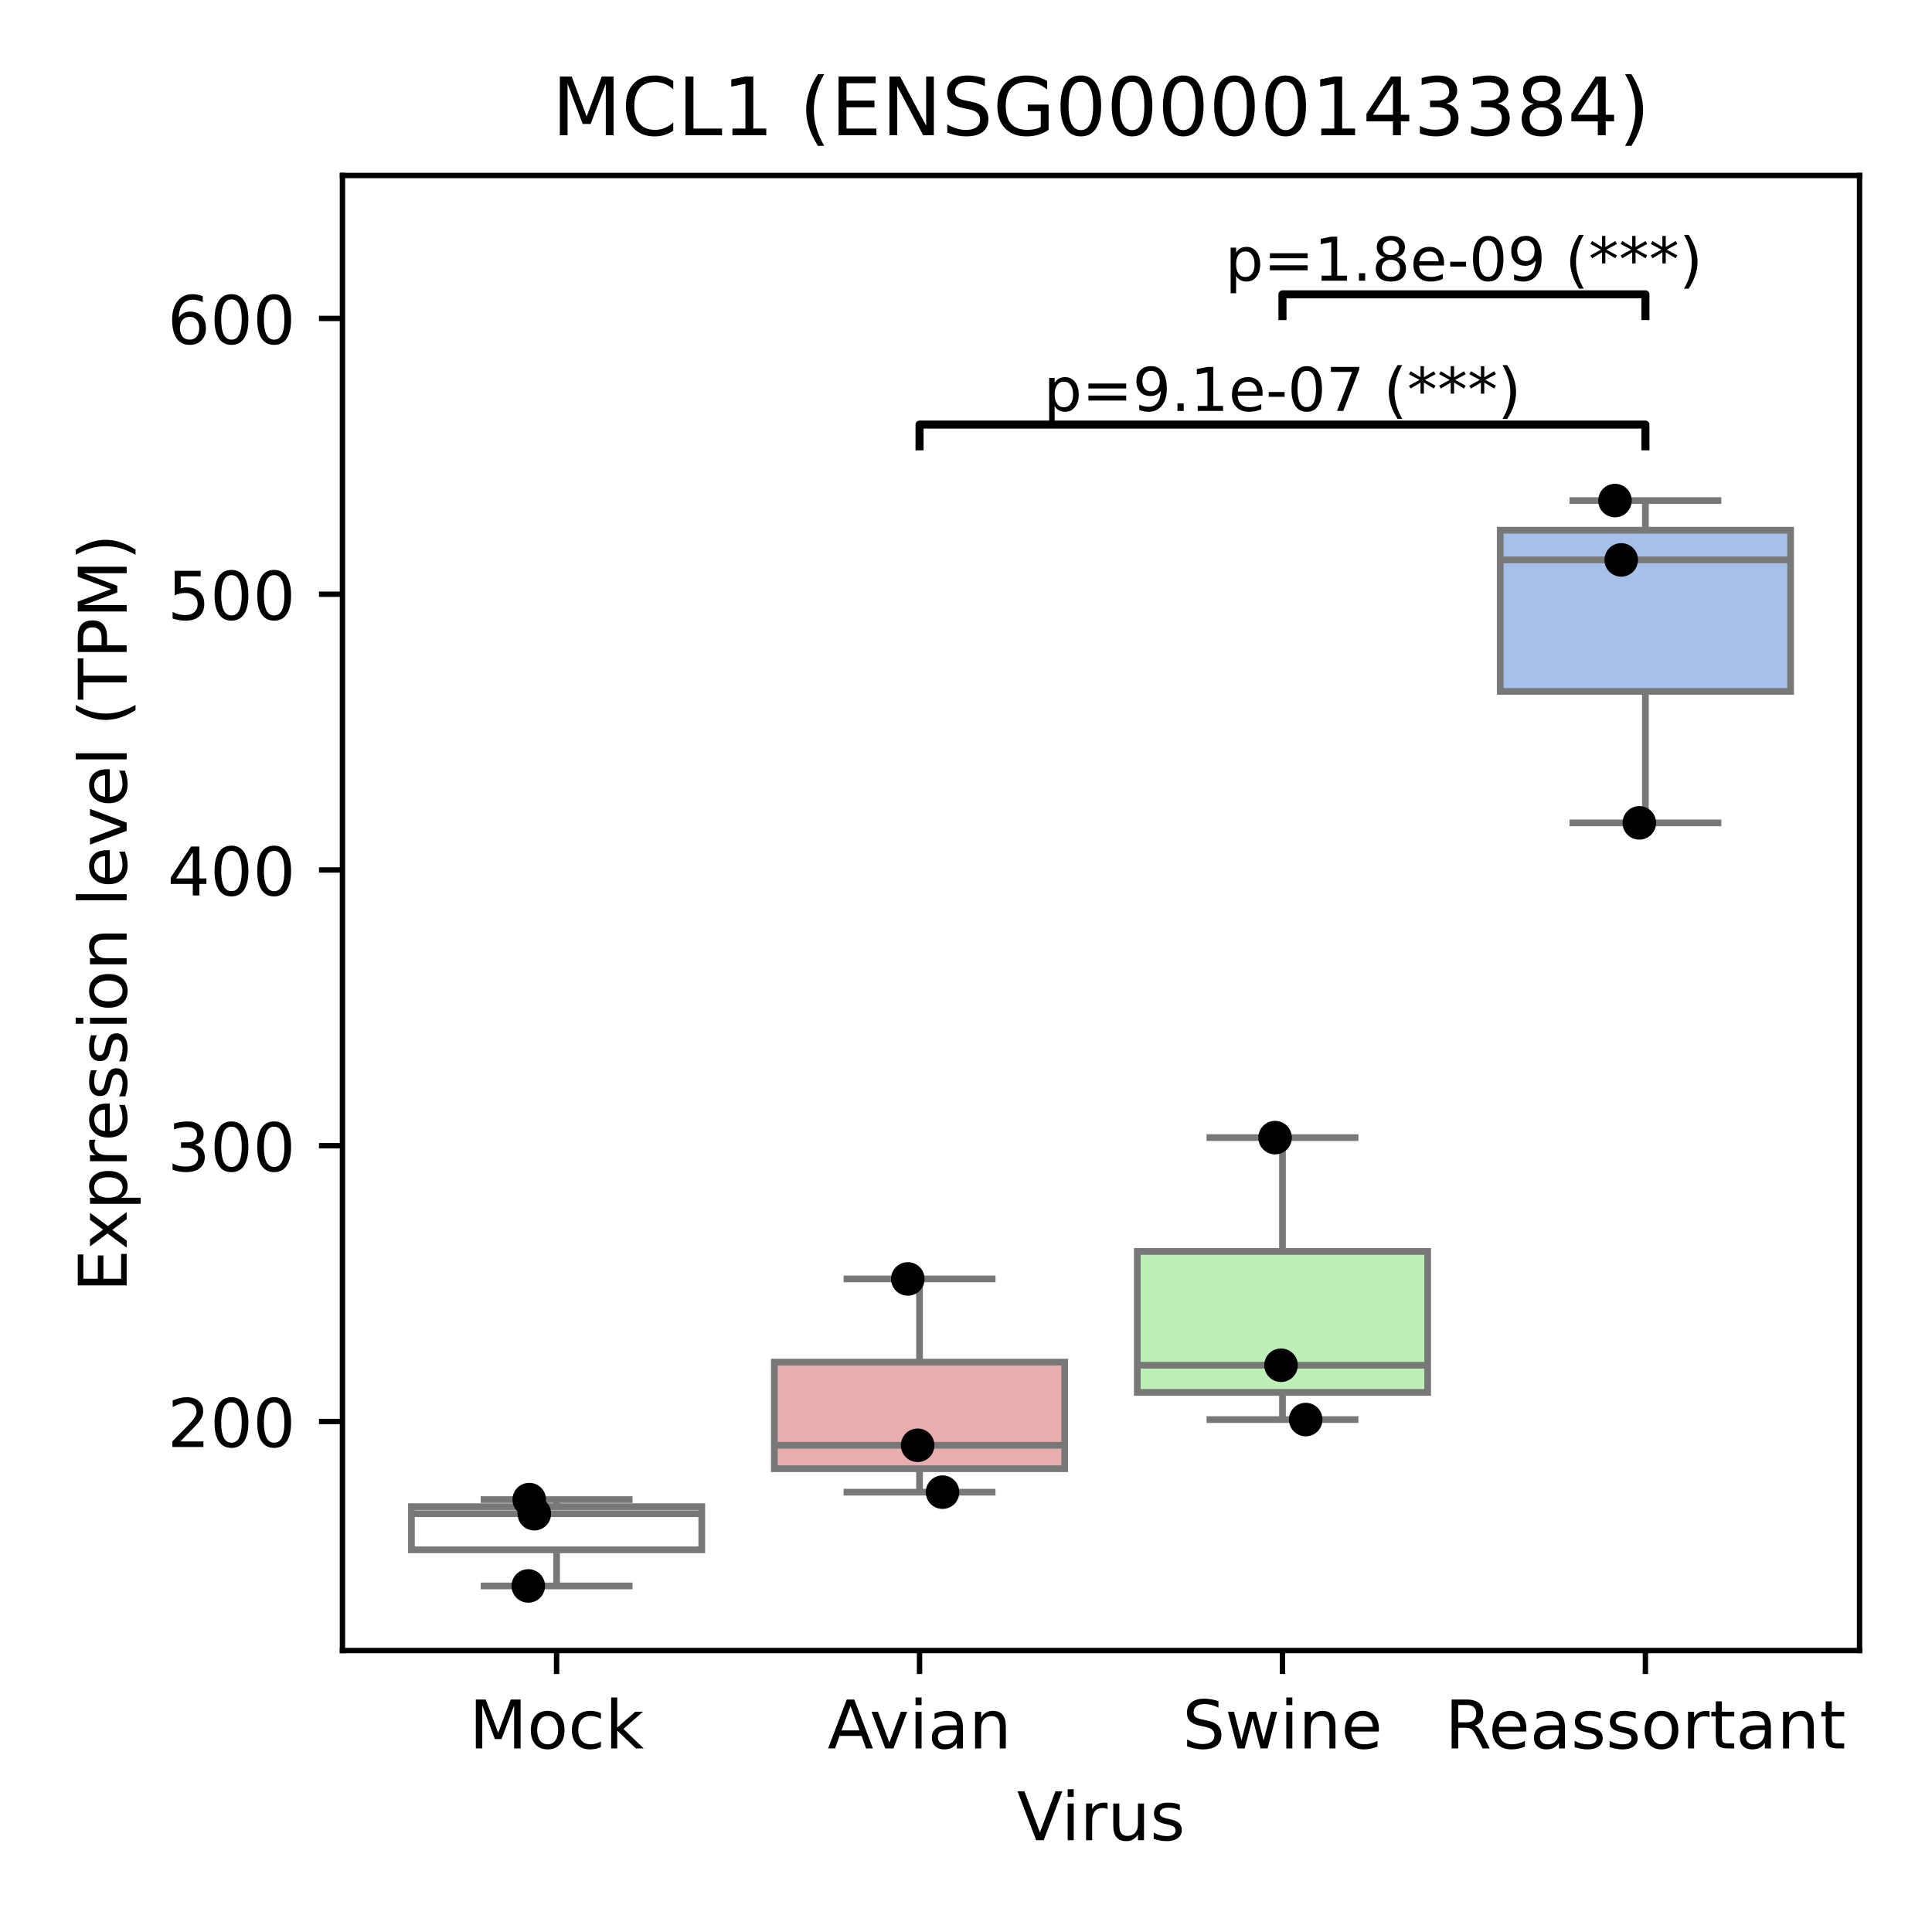
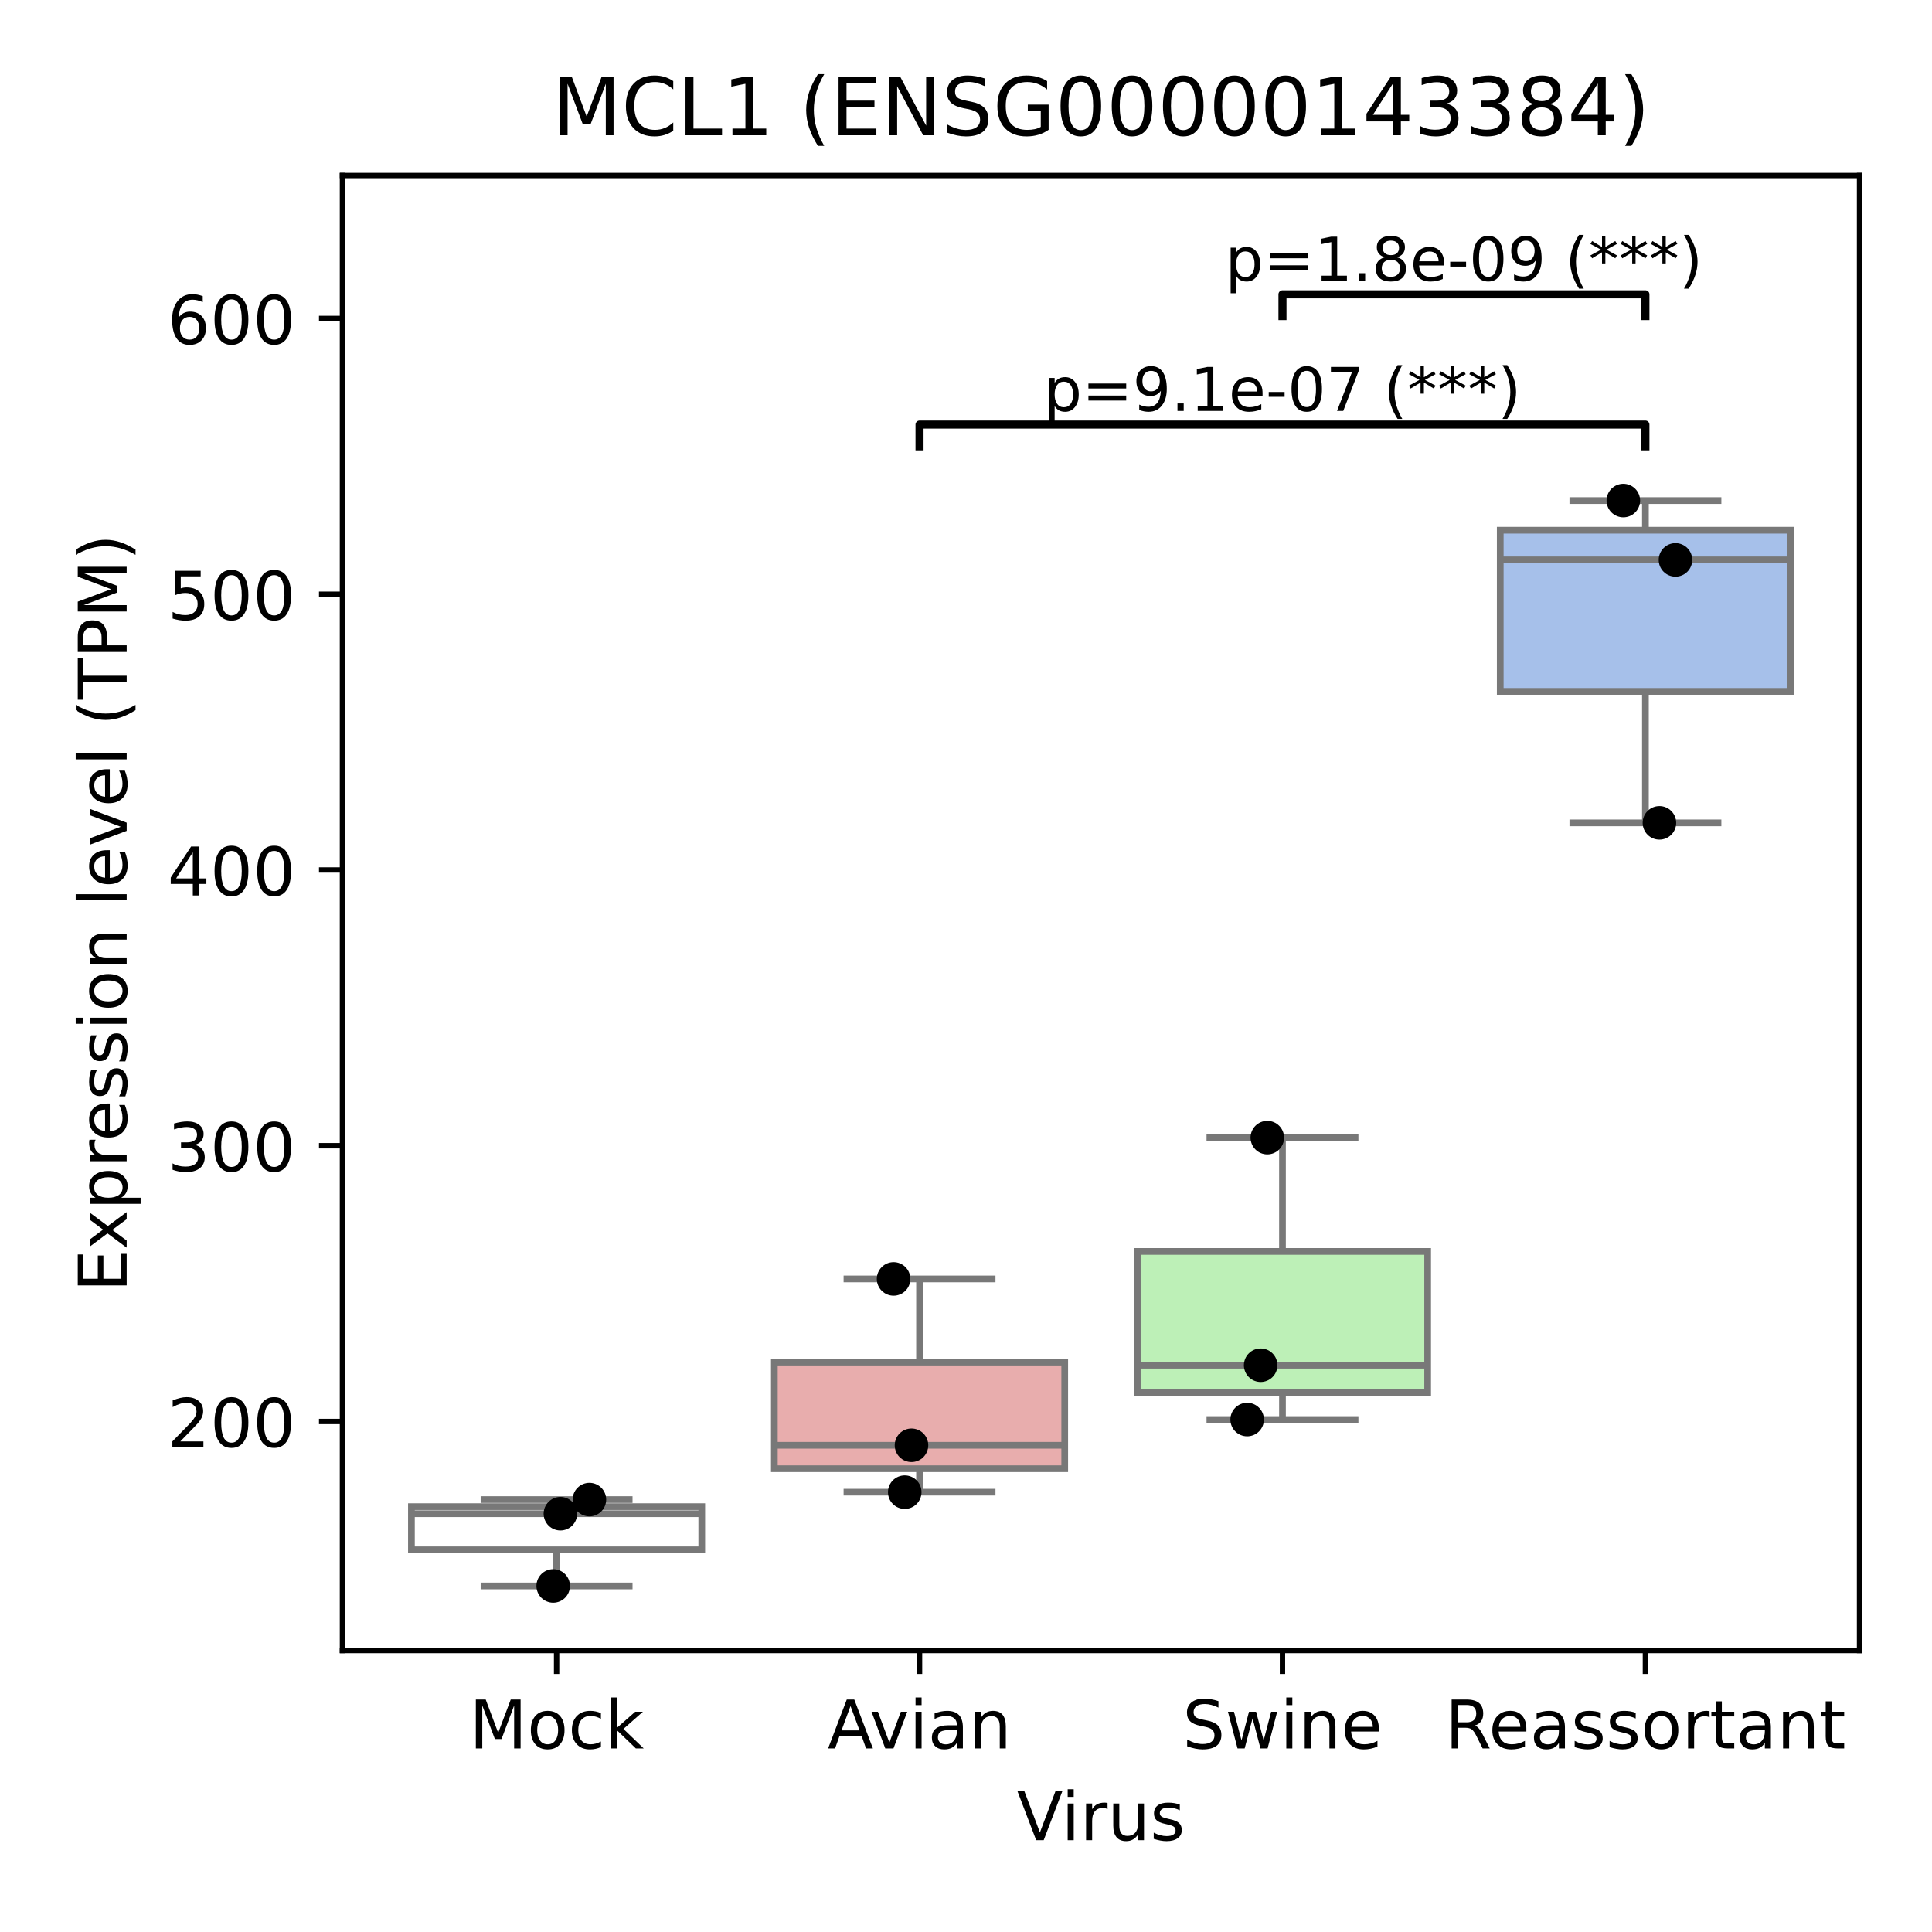
<svg xmlns="http://www.w3.org/2000/svg" xmlns:xlink="http://www.w3.org/1999/xlink" width="288pt" height="288pt" viewBox="0 0 288 288" version="1.1">
  <defs>
    <style type="text/css">*{stroke-linejoin: round; stroke-linecap: butt}</style>
  </defs>
  <g id="figure_1">
    <g id="patch_1">
      <path d="M 0 288  L 288 288  L 288 0  L 0 0  z " style="fill: #ffffff" />
    </g>
    <g id="axes_1">
      <g id="patch_2">
        <path d="M 51.05 246.04  L 277.2 246.04  L 277.2 26.16  L 51.05 26.16  z " style="fill: #ffffff" />
      </g>
      <g id="matplotlib.axis_1">
        <g id="xtick_1">
          <g id="line2d_1">
            <defs>
-               <path id="m604d34c44f" d="M 0 0  L 0 3.5  " style="stroke: #000000; stroke-width: 0.8" />
+               <path id="mf14e49b716" d="M 0 0  L 0 3.5  " style="stroke: #000000; stroke-width: 0.8" />
            </defs>
            <g>
-               <use xlink:href="#m604d34c44f" x="82.971" y="246.04" style="stroke: #000000; stroke-width: 0.8" />
+               <use xlink:href="#mf14e49b716" x="82.971" y="246.04" style="stroke: #000000; stroke-width: 0.8" />
            </g>
          </g>
          <g id="text_1">
            <g transform="translate(69.95273 260.6384) scale(0.1 -0.1)">
              <defs>
                <path id="DejaVuSans-4d" d="M 628 4666  L 1569 4666  L 2759 1491  L 3956 4666  L 4897 4666  L 4897 0  L 4281 0  L 4281 4097  L 3078 897  L 2444 897  L 1241 4097  L 1241 0  L 628 0  L 628 4666  z " transform="scale(0.015625)" />
                <path id="DejaVuSans-6f" d="M 1959 3097  Q 1497 3097 1228 2736  Q 959 2375 959 1747  Q 959 1119 1226 758  Q 1494 397 1959 397  Q 2419 397 2687 759  Q 2956 1122 2956 1747  Q 2956 2369 2687 2733  Q 2419 3097 1959 3097  z M 1959 3584  Q 2709 3584 3137 3096  Q 3566 2609 3566 1747  Q 3566 888 3137 398  Q 2709 -91 1959 -91  Q 1206 -91 779 398  Q 353 888 353 1747  Q 353 2609 779 3096  Q 1206 3584 1959 3584  z " transform="scale(0.015625)" />
                <path id="DejaVuSans-63" d="M 3122 3366  L 3122 2828  Q 2878 2963 2633 3030  Q 2388 3097 2138 3097  Q 1578 3097 1268 2742  Q 959 2388 959 1747  Q 959 1106 1268 751  Q 1578 397 2138 397  Q 2388 397 2633 464  Q 2878 531 3122 666  L 3122 134  Q 2881 22 2623 -34  Q 2366 -91 2075 -91  Q 1284 -91 818 406  Q 353 903 353 1747  Q 353 2603 823 3093  Q 1294 3584 2113 3584  Q 2378 3584 2631 3529  Q 2884 3475 3122 3366  z " transform="scale(0.015625)" />
                <path id="DejaVuSans-6b" d="M 581 4863  L 1159 4863  L 1159 1991  L 2875 3500  L 3609 3500  L 1753 1863  L 3688 0  L 2938 0  L 1159 1709  L 1159 0  L 581 0  L 581 4863  z " transform="scale(0.015625)" />
              </defs>
              <use xlink:href="#DejaVuSans-4d" />
              <use xlink:href="#DejaVuSans-6f" x="86.279" />
              <use xlink:href="#DejaVuSans-63" x="147.461" />
              <use xlink:href="#DejaVuSans-6b" x="202.441" />
            </g>
          </g>
        </g>
        <g id="xtick_2">
          <g id="line2d_2">
            <g>
-               <use xlink:href="#m604d34c44f" x="137.074" y="246.04" style="stroke: #000000; stroke-width: 0.8" />
+               <use xlink:href="#mf14e49b716" x="137.074" y="246.04" style="stroke: #000000; stroke-width: 0.8" />
            </g>
          </g>
          <g id="text_2">
            <g transform="translate(123.3658 260.6384) scale(0.1 -0.1)">
              <defs>
                <path id="DejaVuSans-41" d="M 2188 4044  L 1331 1722  L 3047 1722  L 2188 4044  z M 1831 4666  L 2547 4666  L 4325 0  L 3669 0  L 3244 1197  L 1141 1197  L 716 0  L 50 0  L 1831 4666  z " transform="scale(0.015625)" />
                <path id="DejaVuSans-76" d="M 191 3500  L 800 3500  L 1894 563  L 2988 3500  L 3597 3500  L 2284 0  L 1503 0  L 191 3500  z " transform="scale(0.015625)" />
                <path id="DejaVuSans-69" d="M 603 3500  L 1178 3500  L 1178 0  L 603 0  L 603 3500  z M 603 4863  L 1178 4863  L 1178 4134  L 603 4134  L 603 4863  z " transform="scale(0.015625)" />
                <path id="DejaVuSans-61" d="M 2194 1759  Q 1497 1759 1228 1600  Q 959 1441 959 1056  Q 959 750 1161 570  Q 1363 391 1709 391  Q 2188 391 2477 730  Q 2766 1069 2766 1631  L 2766 1759  L 2194 1759  z M 3341 1997  L 3341 0  L 2766 0  L 2766 531  Q 2569 213 2275 61  Q 1981 -91 1556 -91  Q 1019 -91 701 211  Q 384 513 384 1019  Q 384 1609 779 1909  Q 1175 2209 1959 2209  L 2766 2209  L 2766 2266  Q 2766 2663 2505 2880  Q 2244 3097 1772 3097  Q 1472 3097 1187 3025  Q 903 2953 641 2809  L 641 3341  Q 956 3463 1253 3523  Q 1550 3584 1831 3584  Q 2591 3584 2966 3190  Q 3341 2797 3341 1997  z " transform="scale(0.015625)" />
                <path id="DejaVuSans-6e" d="M 3513 2113  L 3513 0  L 2938 0  L 2938 2094  Q 2938 2591 2744 2837  Q 2550 3084 2163 3084  Q 1697 3084 1428 2787  Q 1159 2491 1159 1978  L 1159 0  L 581 0  L 581 3500  L 1159 3500  L 1159 2956  Q 1366 3272 1645 3428  Q 1925 3584 2291 3584  Q 2894 3584 3203 3211  Q 3513 2838 3513 2113  z " transform="scale(0.015625)" />
              </defs>
              <use xlink:href="#DejaVuSans-41" />
              <use xlink:href="#DejaVuSans-76" x="62.533" />
              <use xlink:href="#DejaVuSans-69" x="121.713" />
              <use xlink:href="#DejaVuSans-61" x="149.496" />
              <use xlink:href="#DejaVuSans-6e" x="210.775" />
            </g>
          </g>
        </g>
        <g id="xtick_3">
          <g id="line2d_3">
            <g>
-               <use xlink:href="#m604d34c44f" x="191.176" y="246.04" style="stroke: #000000; stroke-width: 0.8" />
+               <use xlink:href="#mf14e49b716" x="191.176" y="246.04" style="stroke: #000000; stroke-width: 0.8" />
            </g>
          </g>
          <g id="text_3">
            <g transform="translate(176.2788 260.6384) scale(0.1 -0.1)">
              <defs>
                <path id="DejaVuSans-53" d="M 3425 4513  L 3425 3897  Q 3066 4069 2747 4153  Q 2428 4238 2131 4238  Q 1616 4238 1336 4038  Q 1056 3838 1056 3469  Q 1056 3159 1242 3001  Q 1428 2844 1947 2747  L 2328 2669  Q 3034 2534 3370 2195  Q 3706 1856 3706 1288  Q 3706 609 3251 259  Q 2797 -91 1919 -91  Q 1588 -91 1214 -16  Q 841 59 441 206  L 441 856  Q 825 641 1194 531  Q 1563 422 1919 422  Q 2459 422 2753 634  Q 3047 847 3047 1241  Q 3047 1584 2836 1778  Q 2625 1972 2144 2069  L 1759 2144  Q 1053 2284 737 2584  Q 422 2884 422 3419  Q 422 4038 858 4394  Q 1294 4750 2059 4750  Q 2388 4750 2728 4690  Q 3069 4631 3425 4513  z " transform="scale(0.015625)" />
                <path id="DejaVuSans-77" d="M 269 3500  L 844 3500  L 1563 769  L 2278 3500  L 2956 3500  L 3675 769  L 4391 3500  L 4966 3500  L 4050 0  L 3372 0  L 2619 2869  L 1863 0  L 1184 0  L 269 3500  z " transform="scale(0.015625)" />
                <path id="DejaVuSans-65" d="M 3597 1894  L 3597 1613  L 953 1613  Q 991 1019 1311 708  Q 1631 397 2203 397  Q 2534 397 2845 478  Q 3156 559 3463 722  L 3463 178  Q 3153 47 2828 -22  Q 2503 -91 2169 -91  Q 1331 -91 842 396  Q 353 884 353 1716  Q 353 2575 817 3079  Q 1281 3584 2069 3584  Q 2775 3584 3186 3129  Q 3597 2675 3597 1894  z M 3022 2063  Q 3016 2534 2758 2815  Q 2500 3097 2075 3097  Q 1594 3097 1305 2825  Q 1016 2553 972 2059  L 3022 2063  z " transform="scale(0.015625)" />
              </defs>
              <use xlink:href="#DejaVuSans-53" />
              <use xlink:href="#DejaVuSans-77" x="63.477" />
              <use xlink:href="#DejaVuSans-69" x="145.264" />
              <use xlink:href="#DejaVuSans-6e" x="173.047" />
              <use xlink:href="#DejaVuSans-65" x="236.426" />
            </g>
          </g>
        </g>
        <g id="xtick_4">
          <g id="line2d_4">
            <g>
-               <use xlink:href="#m604d34c44f" x="245.279" y="246.04" style="stroke: #000000; stroke-width: 0.8" />
+               <use xlink:href="#mf14e49b716" x="245.279" y="246.04" style="stroke: #000000; stroke-width: 0.8" />
            </g>
          </g>
          <g id="text_4">
            <g transform="translate(215.4121 260.6384) scale(0.1 -0.1)">
              <defs>
                <path id="DejaVuSans-52" d="M 2841 2188  Q 3044 2119 3236 1894  Q 3428 1669 3622 1275  L 4263 0  L 3584 0  L 2988 1197  Q 2756 1666 2539 1819  Q 2322 1972 1947 1972  L 1259 1972  L 1259 0  L 628 0  L 628 4666  L 2053 4666  Q 2853 4666 3247 4331  Q 3641 3997 3641 3322  Q 3641 2881 3436 2590  Q 3231 2300 2841 2188  z M 1259 4147  L 1259 2491  L 2053 2491  Q 2509 2491 2742 2702  Q 2975 2913 2975 3322  Q 2975 3731 2742 3939  Q 2509 4147 2053 4147  L 1259 4147  z " transform="scale(0.015625)" />
                <path id="DejaVuSans-73" d="M 2834 3397  L 2834 2853  Q 2591 2978 2328 3040  Q 2066 3103 1784 3103  Q 1356 3103 1142 2972  Q 928 2841 928 2578  Q 928 2378 1081 2264  Q 1234 2150 1697 2047  L 1894 2003  Q 2506 1872 2764 1633  Q 3022 1394 3022 966  Q 3022 478 2636 193  Q 2250 -91 1575 -91  Q 1294 -91 989 -36  Q 684 19 347 128  L 347 722  Q 666 556 975 473  Q 1284 391 1588 391  Q 1994 391 2212 530  Q 2431 669 2431 922  Q 2431 1156 2273 1281  Q 2116 1406 1581 1522  L 1381 1569  Q 847 1681 609 1914  Q 372 2147 372 2553  Q 372 3047 722 3315  Q 1072 3584 1716 3584  Q 2034 3584 2315 3537  Q 2597 3491 2834 3397  z " transform="scale(0.015625)" />
                <path id="DejaVuSans-72" d="M 2631 2963  Q 2534 3019 2420 3045  Q 2306 3072 2169 3072  Q 1681 3072 1420 2755  Q 1159 2438 1159 1844  L 1159 0  L 581 0  L 581 3500  L 1159 3500  L 1159 2956  Q 1341 3275 1631 3429  Q 1922 3584 2338 3584  Q 2397 3584 2469 3576  Q 2541 3569 2628 3553  L 2631 2963  z " transform="scale(0.015625)" />
                <path id="DejaVuSans-74" d="M 1172 4494  L 1172 3500  L 2356 3500  L 2356 3053  L 1172 3053  L 1172 1153  Q 1172 725 1289 603  Q 1406 481 1766 481  L 2356 481  L 2356 0  L 1766 0  Q 1100 0 847 248  Q 594 497 594 1153  L 594 3053  L 172 3053  L 172 3500  L 594 3500  L 594 4494  L 1172 4494  z " transform="scale(0.015625)" />
              </defs>
              <use xlink:href="#DejaVuSans-52" />
              <use xlink:href="#DejaVuSans-65" x="64.982" />
              <use xlink:href="#DejaVuSans-61" x="126.506" />
              <use xlink:href="#DejaVuSans-73" x="187.785" />
              <use xlink:href="#DejaVuSans-73" x="239.885" />
              <use xlink:href="#DejaVuSans-6f" x="291.984" />
              <use xlink:href="#DejaVuSans-72" x="353.166" />
              <use xlink:href="#DejaVuSans-74" x="394.279" />
              <use xlink:href="#DejaVuSans-61" x="433.488" />
              <use xlink:href="#DejaVuSans-6e" x="494.768" />
              <use xlink:href="#DejaVuSans-74" x="558.146" />
            </g>
          </g>
        </g>
        <g id="text_5">
          <g transform="translate(151.5992 274.3166) scale(0.1 -0.1)">
            <defs>
              <path id="DejaVuSans-56" d="M 1831 0  L 50 4666  L 709 4666  L 2188 738  L 3669 4666  L 4325 4666  L 2547 0  L 1831 0  z " transform="scale(0.015625)" />
              <path id="DejaVuSans-75" d="M 544 1381  L 544 3500  L 1119 3500  L 1119 1403  Q 1119 906 1312 657  Q 1506 409 1894 409  Q 2359 409 2629 706  Q 2900 1003 2900 1516  L 2900 3500  L 3475 3500  L 3475 0  L 2900 0  L 2900 538  Q 2691 219 2414 64  Q 2138 -91 1772 -91  Q 1169 -91 856 284  Q 544 659 544 1381  z M 1991 3584  L 1991 3584  z " transform="scale(0.015625)" />
            </defs>
            <use xlink:href="#DejaVuSans-56" />
            <use xlink:href="#DejaVuSans-69" x="66.158" />
            <use xlink:href="#DejaVuSans-72" x="93.941" />
            <use xlink:href="#DejaVuSans-75" x="135.055" />
            <use xlink:href="#DejaVuSans-73" x="198.434" />
          </g>
        </g>
      </g>
      <g id="matplotlib.axis_2">
        <g id="ytick_1">
          <g id="line2d_5">
            <defs>
-               <path id="m887d796a0e" d="M 0 0  L -3.5 0  " style="stroke: #000000; stroke-width: 0.8" />
+               <path id="m102c91dd9b" d="M 0 0  L -3.5 0  " style="stroke: #000000; stroke-width: 0.8" />
            </defs>
            <g>
-               <use xlink:href="#m887d796a0e" x="51.05" y="211.898" style="stroke: #000000; stroke-width: 0.8" />
+               <use xlink:href="#m102c91dd9b" x="51.05" y="211.898" style="stroke: #000000; stroke-width: 0.8" />
            </g>
          </g>
          <g id="text_6">
            <g transform="translate(24.9625 215.6972) scale(0.1 -0.1)">
              <defs>
                <path id="DejaVuSans-32" d="M 1228 531  L 3431 531  L 3431 0  L 469 0  L 469 531  Q 828 903 1448 1529  Q 2069 2156 2228 2338  Q 2531 2678 2651 2914  Q 2772 3150 2772 3378  Q 2772 3750 2511 3984  Q 2250 4219 1831 4219  Q 1534 4219 1204 4116  Q 875 4013 500 3803  L 500 4441  Q 881 4594 1212 4672  Q 1544 4750 1819 4750  Q 2544 4750 2975 4387  Q 3406 4025 3406 3419  Q 3406 3131 3298 2873  Q 3191 2616 2906 2266  Q 2828 2175 2409 1742  Q 1991 1309 1228 531  z " transform="scale(0.015625)" />
                <path id="DejaVuSans-30" d="M 2034 4250  Q 1547 4250 1301 3770  Q 1056 3291 1056 2328  Q 1056 1369 1301 889  Q 1547 409 2034 409  Q 2525 409 2770 889  Q 3016 1369 3016 2328  Q 3016 3291 2770 3770  Q 2525 4250 2034 4250  z M 2034 4750  Q 2819 4750 3233 4129  Q 3647 3509 3647 2328  Q 3647 1150 3233 529  Q 2819 -91 2034 -91  Q 1250 -91 836 529  Q 422 1150 422 2328  Q 422 3509 836 4129  Q 1250 4750 2034 4750  z " transform="scale(0.015625)" />
              </defs>
              <use xlink:href="#DejaVuSans-32" />
              <use xlink:href="#DejaVuSans-30" x="63.623" />
              <use xlink:href="#DejaVuSans-30" x="127.246" />
            </g>
          </g>
        </g>
        <g id="ytick_2">
          <g id="line2d_6">
            <g>
-               <use xlink:href="#m887d796a0e" x="51.05" y="170.791" style="stroke: #000000; stroke-width: 0.8" />
+               <use xlink:href="#m102c91dd9b" x="51.05" y="170.791" style="stroke: #000000; stroke-width: 0.8" />
            </g>
          </g>
          <g id="text_7">
            <g transform="translate(24.9625 174.5907) scale(0.1 -0.1)">
              <defs>
                <path id="DejaVuSans-33" d="M 2597 2516  Q 3050 2419 3304 2112  Q 3559 1806 3559 1356  Q 3559 666 3084 287  Q 2609 -91 1734 -91  Q 1441 -91 1130 -33  Q 819 25 488 141  L 488 750  Q 750 597 1062 519  Q 1375 441 1716 441  Q 2309 441 2620 675  Q 2931 909 2931 1356  Q 2931 1769 2642 2001  Q 2353 2234 1838 2234  L 1294 2234  L 1294 2753  L 1863 2753  Q 2328 2753 2575 2939  Q 2822 3125 2822 3475  Q 2822 3834 2567 4026  Q 2313 4219 1838 4219  Q 1578 4219 1281 4162  Q 984 4106 628 3988  L 628 4550  Q 988 4650 1302 4700  Q 1616 4750 1894 4750  Q 2613 4750 3031 4423  Q 3450 4097 3450 3541  Q 3450 3153 3228 2886  Q 3006 2619 2597 2516  z " transform="scale(0.015625)" />
              </defs>
              <use xlink:href="#DejaVuSans-33" />
              <use xlink:href="#DejaVuSans-30" x="63.623" />
              <use xlink:href="#DejaVuSans-30" x="127.246" />
            </g>
          </g>
        </g>
        <g id="ytick_3">
          <g id="line2d_7">
            <g>
-               <use xlink:href="#m887d796a0e" x="51.05" y="129.685" style="stroke: #000000; stroke-width: 0.8" />
+               <use xlink:href="#m102c91dd9b" x="51.05" y="129.685" style="stroke: #000000; stroke-width: 0.8" />
            </g>
          </g>
          <g id="text_8">
            <g transform="translate(24.9625 133.4841) scale(0.1 -0.1)">
              <defs>
                <path id="DejaVuSans-34" d="M 2419 4116  L 825 1625  L 2419 1625  L 2419 4116  z M 2253 4666  L 3047 4666  L 3047 1625  L 3713 1625  L 3713 1100  L 3047 1100  L 3047 0  L 2419 0  L 2419 1100  L 313 1100  L 313 1709  L 2253 4666  z " transform="scale(0.015625)" />
              </defs>
              <use xlink:href="#DejaVuSans-34" />
              <use xlink:href="#DejaVuSans-30" x="63.623" />
              <use xlink:href="#DejaVuSans-30" x="127.246" />
            </g>
          </g>
        </g>
        <g id="ytick_4">
          <g id="line2d_8">
            <g>
-               <use xlink:href="#m887d796a0e" x="51.05" y="88.578" style="stroke: #000000; stroke-width: 0.8" />
+               <use xlink:href="#m102c91dd9b" x="51.05" y="88.578" style="stroke: #000000; stroke-width: 0.8" />
            </g>
          </g>
          <g id="text_9">
            <g transform="translate(24.9625 92.37757) scale(0.1 -0.1)">
              <defs>
                <path id="DejaVuSans-35" d="M 691 4666  L 3169 4666  L 3169 4134  L 1269 4134  L 1269 2991  Q 1406 3038 1543 3061  Q 1681 3084 1819 3084  Q 2600 3084 3056 2656  Q 3513 2228 3513 1497  Q 3513 744 3044 326  Q 2575 -91 1722 -91  Q 1428 -91 1123 -41  Q 819 9 494 109  L 494 744  Q 775 591 1075 516  Q 1375 441 1709 441  Q 2250 441 2565 725  Q 2881 1009 2881 1497  Q 2881 1984 2565 2268  Q 2250 2553 1709 2553  Q 1456 2553 1204 2497  Q 953 2441 691 2322  L 691 4666  z " transform="scale(0.015625)" />
              </defs>
              <use xlink:href="#DejaVuSans-35" />
              <use xlink:href="#DejaVuSans-30" x="63.623" />
              <use xlink:href="#DejaVuSans-30" x="127.246" />
            </g>
          </g>
        </g>
        <g id="ytick_5">
          <g id="line2d_9">
            <g>
-               <use xlink:href="#m887d796a0e" x="51.05" y="47.472" style="stroke: #000000; stroke-width: 0.8" />
+               <use xlink:href="#m102c91dd9b" x="51.05" y="47.472" style="stroke: #000000; stroke-width: 0.8" />
            </g>
          </g>
          <g id="text_10">
            <g transform="translate(24.9625 51.27103) scale(0.1 -0.1)">
              <defs>
                <path id="DejaVuSans-36" d="M 2113 2584  Q 1688 2584 1439 2293  Q 1191 2003 1191 1497  Q 1191 994 1439 701  Q 1688 409 2113 409  Q 2538 409 2786 701  Q 3034 994 3034 1497  Q 3034 2003 2786 2293  Q 2538 2584 2113 2584  z M 3366 4563  L 3366 3988  Q 3128 4100 2886 4159  Q 2644 4219 2406 4219  Q 1781 4219 1451 3797  Q 1122 3375 1075 2522  Q 1259 2794 1537 2939  Q 1816 3084 2150 3084  Q 2853 3084 3261 2657  Q 3669 2231 3669 1497  Q 3669 778 3244 343  Q 2819 -91 2113 -91  Q 1303 -91 875 529  Q 447 1150 447 2328  Q 447 3434 972 4092  Q 1497 4750 2381 4750  Q 2619 4750 2861 4703  Q 3103 4656 3366 4563  z " transform="scale(0.015625)" />
              </defs>
              <use xlink:href="#DejaVuSans-36" />
              <use xlink:href="#DejaVuSans-30" x="63.623" />
              <use xlink:href="#DejaVuSans-30" x="127.246" />
            </g>
          </g>
        </g>
        <g id="text_11">
          <g transform="translate(18.88281 192.5922) rotate(-90) scale(0.1 -0.1)">
            <defs>
              <path id="DejaVuSans-45" d="M 628 4666  L 3578 4666  L 3578 4134  L 1259 4134  L 1259 2753  L 3481 2753  L 3481 2222  L 1259 2222  L 1259 531  L 3634 531  L 3634 0  L 628 0  L 628 4666  z " transform="scale(0.015625)" />
              <path id="DejaVuSans-78" d="M 3513 3500  L 2247 1797  L 3578 0  L 2900 0  L 1881 1375  L 863 0  L 184 0  L 1544 1831  L 300 3500  L 978 3500  L 1906 2253  L 2834 3500  L 3513 3500  z " transform="scale(0.015625)" />
              <path id="DejaVuSans-70" d="M 1159 525  L 1159 -1331  L 581 -1331  L 581 3500  L 1159 3500  L 1159 2969  Q 1341 3281 1617 3432  Q 1894 3584 2278 3584  Q 2916 3584 3314 3078  Q 3713 2572 3713 1747  Q 3713 922 3314 415  Q 2916 -91 2278 -91  Q 1894 -91 1617 61  Q 1341 213 1159 525  z M 3116 1747  Q 3116 2381 2855 2742  Q 2594 3103 2138 3103  Q 1681 3103 1420 2742  Q 1159 2381 1159 1747  Q 1159 1113 1420 752  Q 1681 391 2138 391  Q 2594 391 2855 752  Q 3116 1113 3116 1747  z " transform="scale(0.015625)" />
              <path id="DejaVuSans-20" transform="scale(0.015625)" />
              <path id="DejaVuSans-6c" d="M 603 4863  L 1178 4863  L 1178 0  L 603 0  L 603 4863  z " transform="scale(0.015625)" />
              <path id="DejaVuSans-28" d="M 1984 4856  Q 1566 4138 1362 3434  Q 1159 2731 1159 2009  Q 1159 1288 1364 580  Q 1569 -128 1984 -844  L 1484 -844  Q 1016 -109 783 600  Q 550 1309 550 2009  Q 550 2706 781 3412  Q 1013 4119 1484 4856  L 1984 4856  z " transform="scale(0.015625)" />
              <path id="DejaVuSans-54" d="M -19 4666  L 3928 4666  L 3928 4134  L 2272 4134  L 2272 0  L 1638 0  L 1638 4134  L -19 4134  L -19 4666  z " transform="scale(0.015625)" />
              <path id="DejaVuSans-50" d="M 1259 4147  L 1259 2394  L 2053 2394  Q 2494 2394 2734 2622  Q 2975 2850 2975 3272  Q 2975 3691 2734 3919  Q 2494 4147 2053 4147  L 1259 4147  z M 628 4666  L 2053 4666  Q 2838 4666 3239 4311  Q 3641 3956 3641 3272  Q 3641 2581 3239 2228  Q 2838 1875 2053 1875  L 1259 1875  L 1259 0  L 628 0  L 628 4666  z " transform="scale(0.015625)" />
              <path id="DejaVuSans-29" d="M 513 4856  L 1013 4856  Q 1481 4119 1714 3412  Q 1947 2706 1947 2009  Q 1947 1309 1714 600  Q 1481 -109 1013 -844  L 513 -844  Q 928 -128 1133 580  Q 1338 1288 1338 2009  Q 1338 2731 1133 3434  Q 928 4138 513 4856  z " transform="scale(0.015625)" />
            </defs>
            <use xlink:href="#DejaVuSans-45" />
            <use xlink:href="#DejaVuSans-78" x="63.184" />
            <use xlink:href="#DejaVuSans-70" x="122.363" />
            <use xlink:href="#DejaVuSans-72" x="185.84" />
            <use xlink:href="#DejaVuSans-65" x="224.703" />
            <use xlink:href="#DejaVuSans-73" x="286.227" />
            <use xlink:href="#DejaVuSans-73" x="338.326" />
            <use xlink:href="#DejaVuSans-69" x="390.426" />
            <use xlink:href="#DejaVuSans-6f" x="418.209" />
            <use xlink:href="#DejaVuSans-6e" x="479.391" />
            <use xlink:href="#DejaVuSans-20" x="542.77" />
            <use xlink:href="#DejaVuSans-6c" x="574.557" />
            <use xlink:href="#DejaVuSans-65" x="602.34" />
            <use xlink:href="#DejaVuSans-76" x="663.863" />
            <use xlink:href="#DejaVuSans-65" x="723.043" />
            <use xlink:href="#DejaVuSans-6c" x="784.566" />
            <use xlink:href="#DejaVuSans-20" x="812.35" />
            <use xlink:href="#DejaVuSans-28" x="844.137" />
            <use xlink:href="#DejaVuSans-54" x="883.15" />
            <use xlink:href="#DejaVuSans-50" x="944.234" />
            <use xlink:href="#DejaVuSans-4d" x="1004.537" />
            <use xlink:href="#DejaVuSans-29" x="1090.816" />
          </g>
        </g>
      </g>
      <g id="patch_3">
-         <path d="M 61.33 231.029  L 104.612 231.029  L 104.612 224.594  L 61.33 224.594  L 61.33 231.029  z " clip-path="url(#pedebd44df4)" style="fill: #ffffff; stroke: #787878; stroke-linejoin: miter" />
+         <path d="M 61.33 231.029  L 104.612 231.029  L 104.612 224.594  L 61.33 224.594  L 61.33 231.029  z " clip-path="url(#p9a6a0d23ac)" style="fill: #ffffff; stroke: #787878; stroke-linejoin: miter" />
      </g>
      <g id="line2d_10">
-         <path d="M 82.971 231.029  L 82.971 236.413  " clip-path="url(#pedebd44df4)" style="fill: none; stroke: #787878" />
+         <path d="M 82.971 231.029  L 82.971 236.413  " clip-path="url(#p9a6a0d23ac)" style="fill: none; stroke: #787878" />
      </g>
      <g id="line2d_11">
-         <path d="M 82.971 224.594  L 82.971 223.543  " clip-path="url(#pedebd44df4)" style="fill: none; stroke: #787878" />
+         <path d="M 82.971 224.594  L 82.971 223.543  " clip-path="url(#p9a6a0d23ac)" style="fill: none; stroke: #787878" />
      </g>
      <g id="line2d_12">
-         <path d="M 72.15 236.413  L 93.791 236.413  " clip-path="url(#pedebd44df4)" style="fill: none; stroke: #787878; stroke-linecap: square" />
+         <path d="M 72.15 236.413  L 93.791 236.413  " clip-path="url(#p9a6a0d23ac)" style="fill: none; stroke: #787878; stroke-linecap: square" />
      </g>
      <g id="line2d_13">
-         <path d="M 72.15 223.543  L 93.791 223.543  " clip-path="url(#pedebd44df4)" style="fill: none; stroke: #787878; stroke-linecap: square" />
+         <path d="M 72.15 223.543  L 93.791 223.543  " clip-path="url(#p9a6a0d23ac)" style="fill: none; stroke: #787878; stroke-linecap: square" />
      </g>
      <g id="line2d_14" />
      <g id="patch_4">
-         <path d="M 115.432 218.94  L 158.715 218.94  L 158.715 203.047  L 115.432 203.047  L 115.432 218.94  z " clip-path="url(#pedebd44df4)" style="fill: #e8adad; stroke: #787878; stroke-linejoin: miter" />
+         <path d="M 115.432 218.94  L 158.715 218.94  L 158.715 203.047  L 115.432 203.047  L 115.432 218.94  z " clip-path="url(#p9a6a0d23ac)" style="fill: #e8adad; stroke: #787878; stroke-linejoin: miter" />
      </g>
      <g id="line2d_15">
-         <path d="M 137.074 218.94  L 137.074 222.434  " clip-path="url(#pedebd44df4)" style="fill: none; stroke: #787878" />
+         <path d="M 137.074 218.94  L 137.074 222.434  " clip-path="url(#p9a6a0d23ac)" style="fill: none; stroke: #787878" />
      </g>
      <g id="line2d_16">
-         <path d="M 137.074 203.047  L 137.074 190.647  " clip-path="url(#pedebd44df4)" style="fill: none; stroke: #787878" />
+         <path d="M 137.074 203.047  L 137.074 190.647  " clip-path="url(#p9a6a0d23ac)" style="fill: none; stroke: #787878" />
      </g>
      <g id="line2d_17">
-         <path d="M 126.253 222.434  L 147.894 222.434  " clip-path="url(#pedebd44df4)" style="fill: none; stroke: #787878; stroke-linecap: square" />
+         <path d="M 126.253 222.434  L 147.894 222.434  " clip-path="url(#p9a6a0d23ac)" style="fill: none; stroke: #787878; stroke-linecap: square" />
      </g>
      <g id="line2d_18">
-         <path d="M 126.253 190.647  L 147.894 190.647  " clip-path="url(#pedebd44df4)" style="fill: none; stroke: #787878; stroke-linecap: square" />
+         <path d="M 126.253 190.647  L 147.894 190.647  " clip-path="url(#p9a6a0d23ac)" style="fill: none; stroke: #787878; stroke-linecap: square" />
      </g>
      <g id="line2d_19" />
      <g id="patch_5">
-         <path d="M 169.535 207.562  L 212.818 207.562  L 212.818 186.548  L 169.535 186.548  L 169.535 207.562  z " clip-path="url(#pedebd44df4)" style="fill: #bdf0b7; stroke: #787878; stroke-linejoin: miter" />
+         <path d="M 169.535 207.562  L 212.818 207.562  L 212.818 186.548  L 169.535 186.548  L 169.535 207.562  z " clip-path="url(#p9a6a0d23ac)" style="fill: #bdf0b7; stroke: #787878; stroke-linejoin: miter" />
      </g>
      <g id="line2d_20">
-         <path d="M 191.176 207.562  L 191.176 211.612  " clip-path="url(#pedebd44df4)" style="fill: none; stroke: #787878" />
+         <path d="M 191.176 207.562  L 191.176 211.612  " clip-path="url(#p9a6a0d23ac)" style="fill: none; stroke: #787878" />
      </g>
      <g id="line2d_21">
-         <path d="M 191.176 186.548  L 191.176 169.583  " clip-path="url(#pedebd44df4)" style="fill: none; stroke: #787878" />
+         <path d="M 191.176 186.548  L 191.176 169.583  " clip-path="url(#p9a6a0d23ac)" style="fill: none; stroke: #787878" />
      </g>
      <g id="line2d_22">
-         <path d="M 180.356 211.612  L 201.997 211.612  " clip-path="url(#pedebd44df4)" style="fill: none; stroke: #787878; stroke-linecap: square" />
+         <path d="M 180.356 211.612  L 201.997 211.612  " clip-path="url(#p9a6a0d23ac)" style="fill: none; stroke: #787878; stroke-linecap: square" />
      </g>
      <g id="line2d_23">
-         <path d="M 180.356 169.583  L 201.997 169.583  " clip-path="url(#pedebd44df4)" style="fill: none; stroke: #787878; stroke-linecap: square" />
+         <path d="M 180.356 169.583  L 201.997 169.583  " clip-path="url(#p9a6a0d23ac)" style="fill: none; stroke: #787878; stroke-linecap: square" />
      </g>
      <g id="line2d_24" />
      <g id="patch_6">
-         <path d="M 223.638 103.063  L 266.92 103.063  L 266.92 79.04  L 223.638 79.04  L 223.638 103.063  z " clip-path="url(#pedebd44df4)" style="fill: #a6c0ea; stroke: #787878; stroke-linejoin: miter" />
+         <path d="M 223.638 103.063  L 266.92 103.063  L 266.92 79.04  L 223.638 79.04  L 223.638 103.063  z " clip-path="url(#p9a6a0d23ac)" style="fill: #a6c0ea; stroke: #787878; stroke-linejoin: miter" />
      </g>
      <g id="line2d_25">
-         <path d="M 245.279 103.063  L 245.279 122.663  " clip-path="url(#pedebd44df4)" style="fill: none; stroke: #787878" />
+         <path d="M 245.279 103.063  L 245.279 122.663  " clip-path="url(#p9a6a0d23ac)" style="fill: none; stroke: #787878" />
      </g>
      <g id="line2d_26">
-         <path d="M 245.279 79.04  L 245.279 74.618  " clip-path="url(#pedebd44df4)" style="fill: none; stroke: #787878" />
+         <path d="M 245.279 79.04  L 245.279 74.618  " clip-path="url(#p9a6a0d23ac)" style="fill: none; stroke: #787878" />
      </g>
      <g id="line2d_27">
-         <path d="M 234.459 122.663  L 256.1 122.663  " clip-path="url(#pedebd44df4)" style="fill: none; stroke: #787878; stroke-linecap: square" />
+         <path d="M 234.459 122.663  L 256.1 122.663  " clip-path="url(#p9a6a0d23ac)" style="fill: none; stroke: #787878; stroke-linecap: square" />
      </g>
      <g id="line2d_28">
-         <path d="M 234.459 74.618  L 256.1 74.618  " clip-path="url(#pedebd44df4)" style="fill: none; stroke: #787878; stroke-linecap: square" />
+         <path d="M 234.459 74.618  L 256.1 74.618  " clip-path="url(#p9a6a0d23ac)" style="fill: none; stroke: #787878; stroke-linecap: square" />
      </g>
      <g id="line2d_29" />
      <g id="line2d_30">
-         <path d="M 137.074 66.528  L 137.074 63.292  L 245.279 63.292  L 245.279 66.528  " clip-path="url(#pedebd44df4)" style="fill: none; stroke: #000000; stroke-width: 1.2; stroke-linecap: square" />
+         <path d="M 137.074 66.528  L 137.074 63.292  L 245.279 63.292  L 245.279 66.528  " clip-path="url(#p9a6a0d23ac)" style="fill: none; stroke: #000000; stroke-width: 1.2; stroke-linecap: square" />
      </g>
      <g id="line2d_31">
-         <path d="M 245.279 47.113  L 245.279 43.877  L 191.176 43.877  L 191.176 47.113  " clip-path="url(#pedebd44df4)" style="fill: none; stroke: #000000; stroke-width: 1.2; stroke-linecap: square" />
+         <path d="M 245.279 47.113  L 245.279 43.877  L 191.176 43.877  L 191.176 47.113  " clip-path="url(#p9a6a0d23ac)" style="fill: none; stroke: #000000; stroke-width: 1.2; stroke-linecap: square" />
      </g>
      <g id="line2d_32">
-         <path d="M 61.33 225.645  L 104.612 225.645  " clip-path="url(#pedebd44df4)" style="fill: none; stroke: #787878" />
+         <path d="M 61.33 225.645  L 104.612 225.645  " clip-path="url(#p9a6a0d23ac)" style="fill: none; stroke: #787878" />
      </g>
      <g id="line2d_33">
-         <path d="M 115.432 215.446  L 158.715 215.446  " clip-path="url(#pedebd44df4)" style="fill: none; stroke: #787878" />
+         <path d="M 115.432 215.446  L 158.715 215.446  " clip-path="url(#p9a6a0d23ac)" style="fill: none; stroke: #787878" />
      </g>
      <g id="line2d_34">
-         <path d="M 169.535 203.513  L 212.818 203.513  " clip-path="url(#pedebd44df4)" style="fill: none; stroke: #787878" />
+         <path d="M 169.535 203.513  L 212.818 203.513  " clip-path="url(#p9a6a0d23ac)" style="fill: none; stroke: #787878" />
      </g>
      <g id="line2d_35">
-         <path d="M 223.638 83.462  L 266.92 83.462  " clip-path="url(#pedebd44df4)" style="fill: none; stroke: #787878" />
+         <path d="M 223.638 83.462  L 266.92 83.462  " clip-path="url(#p9a6a0d23ac)" style="fill: none; stroke: #787878" />
      </g>
      <g id="patch_7">
        <path d="M 51.05 246.04  L 51.05 26.16  " style="fill: none; stroke: #000000; stroke-width: 0.8; stroke-linejoin: miter; stroke-linecap: square" />
      </g>
      <g id="patch_8">
        <path d="M 277.2 246.04  L 277.2 26.16  " style="fill: none; stroke: #000000; stroke-width: 0.8; stroke-linejoin: miter; stroke-linecap: square" />
      </g>
      <g id="patch_9">
        <path d="M 51.05 246.04  L 277.2 246.04  " style="fill: none; stroke: #000000; stroke-width: 0.8; stroke-linejoin: miter; stroke-linecap: square" />
      </g>
      <g id="patch_10">
        <path d="M 51.05 26.16  L 277.2 26.16  " style="fill: none; stroke: #000000; stroke-width: 0.8; stroke-linejoin: miter; stroke-linecap: square" />
      </g>
      <g id="PathCollection_1">
        <defs>
-           <path id="mfa99ca0c63" d="M 0 2.5  C 0.663 2.5 1.299 2.237 1.768 1.768  C 2.237 1.299 2.5 0.663 2.5 0  C 2.5 -0.663 2.237 -1.299 1.768 -1.768  C 1.299 -2.237 0.663 -2.5 0 -2.5  C -0.663 -2.5 -1.299 -2.237 -1.768 -1.768  C -2.237 -1.299 -2.5 -0.663 -2.5 0  C -2.5 0.663 -2.237 1.299 -1.768 1.768  C -1.299 2.237 -0.663 2.5 0 2.5  z " />
+           <path id="mbaf9c6fbec" d="M 0 2.5  C 0.663 2.5 1.299 2.237 1.768 1.768  C 2.237 1.299 2.5 0.663 2.5 0  C 2.5 -0.663 2.237 -1.299 1.768 -1.768  C 1.299 -2.237 0.663 -2.5 0 -2.5  C -0.663 -2.5 -1.299 -2.237 -1.768 -1.768  C -2.237 -1.299 -2.5 -0.663 -2.5 0  C -2.5 0.663 -2.237 1.299 -1.768 1.768  C -1.299 2.237 -0.663 2.5 0 2.5  z " />
        </defs>
-         <g clip-path="url(#pedebd44df4)">
-           <use xlink:href="#mfa99ca0c63" x="78.751" y="236.413" />
-           <use xlink:href="#mfa99ca0c63" x="79.649" y="225.645" />
-           <use xlink:href="#mfa99ca0c63" x="78.894" y="223.543" />
+         <g clip-path="url(#p9a6a0d23ac)">
+           <use xlink:href="#mbaf9c6fbec" x="82.464" y="236.413" />
+           <use xlink:href="#mbaf9c6fbec" x="83.537" y="225.645" />
+           <use xlink:href="#mbaf9c6fbec" x="87.863" y="223.543" />
        </g>
      </g>
      <g id="PathCollection_2">
-         <g clip-path="url(#pedebd44df4)">
-           <use xlink:href="#mfa99ca0c63" x="140.502" y="222.434" />
-           <use xlink:href="#mfa99ca0c63" x="135.326" y="190.647" />
-           <use xlink:href="#mfa99ca0c63" x="136.792" y="215.446" />
+         <g clip-path="url(#p9a6a0d23ac)">
+           <use xlink:href="#mbaf9c6fbec" x="134.869" y="222.434" />
+           <use xlink:href="#mbaf9c6fbec" x="133.204" y="190.647" />
+           <use xlink:href="#mbaf9c6fbec" x="135.875" y="215.446" />
        </g>
      </g>
      <g id="PathCollection_3">
-         <g clip-path="url(#pedebd44df4)">
-           <use xlink:href="#mfa99ca0c63" x="194.639" y="211.612" />
-           <use xlink:href="#mfa99ca0c63" x="190.96" y="203.513" />
-           <use xlink:href="#mfa99ca0c63" x="190.076" y="169.583" />
+         <g clip-path="url(#p9a6a0d23ac)">
+           <use xlink:href="#mbaf9c6fbec" x="185.911" y="211.612" />
+           <use xlink:href="#mbaf9c6fbec" x="187.925" y="203.513" />
+           <use xlink:href="#mbaf9c6fbec" x="188.915" y="169.583" />
        </g>
      </g>
      <g id="PathCollection_4">
-         <g clip-path="url(#pedebd44df4)">
-           <use xlink:href="#mfa99ca0c63" x="244.369" y="122.663" />
-           <use xlink:href="#mfa99ca0c63" x="240.743" y="74.618" />
-           <use xlink:href="#mfa99ca0c63" x="241.675" y="83.462" />
+         <g clip-path="url(#p9a6a0d23ac)">
+           <use xlink:href="#mbaf9c6fbec" x="247.367" y="122.663" />
+           <use xlink:href="#mbaf9c6fbec" x="241.986" y="74.618" />
+           <use xlink:href="#mbaf9c6fbec" x="249.759" y="83.462" />
        </g>
      </g>
      <g id="text_12">
        <g transform="translate(155.5821 61.25854) scale(0.09 -0.09)">
          <defs>
            <path id="DejaVuSans-3d" d="M 678 2906  L 4684 2906  L 4684 2381  L 678 2381  L 678 2906  z M 678 1631  L 4684 1631  L 4684 1100  L 678 1100  L 678 1631  z " transform="scale(0.015625)" />
            <path id="DejaVuSans-39" d="M 703 97  L 703 672  Q 941 559 1184 500  Q 1428 441 1663 441  Q 2288 441 2617 861  Q 2947 1281 2994 2138  Q 2813 1869 2534 1725  Q 2256 1581 1919 1581  Q 1219 1581 811 2004  Q 403 2428 403 3163  Q 403 3881 828 4315  Q 1253 4750 1959 4750  Q 2769 4750 3195 4129  Q 3622 3509 3622 2328  Q 3622 1225 3098 567  Q 2575 -91 1691 -91  Q 1453 -91 1209 -44  Q 966 3 703 97  z M 1959 2075  Q 2384 2075 2632 2365  Q 2881 2656 2881 3163  Q 2881 3666 2632 3958  Q 2384 4250 1959 4250  Q 1534 4250 1286 3958  Q 1038 3666 1038 3163  Q 1038 2656 1286 2365  Q 1534 2075 1959 2075  z " transform="scale(0.015625)" />
            <path id="DejaVuSans-2e" d="M 684 794  L 1344 794  L 1344 0  L 684 0  L 684 794  z " transform="scale(0.015625)" />
            <path id="DejaVuSans-31" d="M 794 531  L 1825 531  L 1825 4091  L 703 3866  L 703 4441  L 1819 4666  L 2450 4666  L 2450 531  L 3481 531  L 3481 0  L 794 0  L 794 531  z " transform="scale(0.015625)" />
            <path id="DejaVuSans-2d" d="M 313 2009  L 1997 2009  L 1997 1497  L 313 1497  L 313 2009  z " transform="scale(0.015625)" />
            <path id="DejaVuSans-37" d="M 525 4666  L 3525 4666  L 3525 4397  L 1831 0  L 1172 0  L 2766 4134  L 525 4134  L 525 4666  z " transform="scale(0.015625)" />
            <path id="DejaVuSans-2a" d="M 3009 3897  L 1888 3291  L 3009 2681  L 2828 2375  L 1778 3009  L 1778 1831  L 1422 1831  L 1422 3009  L 372 2375  L 191 2681  L 1313 3291  L 191 3897  L 372 4206  L 1422 3572  L 1422 4750  L 1778 4750  L 1778 3572  L 2828 4206  L 3009 3897  z " transform="scale(0.015625)" />
          </defs>
          <use xlink:href="#DejaVuSans-70" />
          <use xlink:href="#DejaVuSans-3d" x="63.477" />
          <use xlink:href="#DejaVuSans-39" x="147.266" />
          <use xlink:href="#DejaVuSans-2e" x="210.889" />
          <use xlink:href="#DejaVuSans-31" x="242.676" />
          <use xlink:href="#DejaVuSans-65" x="306.299" />
          <use xlink:href="#DejaVuSans-2d" x="367.822" />
          <use xlink:href="#DejaVuSans-30" x="403.906" />
          <use xlink:href="#DejaVuSans-37" x="467.529" />
          <use xlink:href="#DejaVuSans-20" x="531.152" />
          <use xlink:href="#DejaVuSans-28" x="562.939" />
          <use xlink:href="#DejaVuSans-2a" x="601.953" />
          <use xlink:href="#DejaVuSans-2a" x="651.953" />
          <use xlink:href="#DejaVuSans-2a" x="701.953" />
          <use xlink:href="#DejaVuSans-29" x="751.953" />
        </g>
      </g>
      <g id="text_13">
        <g transform="translate(182.6336 41.84309) scale(0.09 -0.09)">
          <defs>
            <path id="DejaVuSans-38" d="M 2034 2216  Q 1584 2216 1326 1975  Q 1069 1734 1069 1313  Q 1069 891 1326 650  Q 1584 409 2034 409  Q 2484 409 2743 651  Q 3003 894 3003 1313  Q 3003 1734 2745 1975  Q 2488 2216 2034 2216  z M 1403 2484  Q 997 2584 770 2862  Q 544 3141 544 3541  Q 544 4100 942 4425  Q 1341 4750 2034 4750  Q 2731 4750 3128 4425  Q 3525 4100 3525 3541  Q 3525 3141 3298 2862  Q 3072 2584 2669 2484  Q 3125 2378 3379 2068  Q 3634 1759 3634 1313  Q 3634 634 3220 271  Q 2806 -91 2034 -91  Q 1263 -91 848 271  Q 434 634 434 1313  Q 434 1759 690 2068  Q 947 2378 1403 2484  z M 1172 3481  Q 1172 3119 1398 2916  Q 1625 2713 2034 2713  Q 2441 2713 2670 2916  Q 2900 3119 2900 3481  Q 2900 3844 2670 4047  Q 2441 4250 2034 4250  Q 1625 4250 1398 4047  Q 1172 3844 1172 3481  z " transform="scale(0.015625)" />
          </defs>
          <use xlink:href="#DejaVuSans-70" />
          <use xlink:href="#DejaVuSans-3d" x="63.477" />
          <use xlink:href="#DejaVuSans-31" x="147.266" />
          <use xlink:href="#DejaVuSans-2e" x="210.889" />
          <use xlink:href="#DejaVuSans-38" x="242.676" />
          <use xlink:href="#DejaVuSans-65" x="306.299" />
          <use xlink:href="#DejaVuSans-2d" x="367.822" />
          <use xlink:href="#DejaVuSans-30" x="403.906" />
          <use xlink:href="#DejaVuSans-39" x="467.529" />
          <use xlink:href="#DejaVuSans-20" x="531.152" />
          <use xlink:href="#DejaVuSans-28" x="562.939" />
          <use xlink:href="#DejaVuSans-2a" x="601.953" />
          <use xlink:href="#DejaVuSans-2a" x="651.953" />
          <use xlink:href="#DejaVuSans-2a" x="701.953" />
          <use xlink:href="#DejaVuSans-29" x="751.953" />
        </g>
      </g>
      <g id="text_14">
        <g transform="translate(82.27844 20.16) scale(0.12 -0.12)">
          <defs>
            <path id="DejaVuSans-43" d="M 4122 4306  L 4122 3641  Q 3803 3938 3442 4084  Q 3081 4231 2675 4231  Q 1875 4231 1450 3742  Q 1025 3253 1025 2328  Q 1025 1406 1450 917  Q 1875 428 2675 428  Q 3081 428 3442 575  Q 3803 722 4122 1019  L 4122 359  Q 3791 134 3420 21  Q 3050 -91 2638 -91  Q 1578 -91 968 557  Q 359 1206 359 2328  Q 359 3453 968 4101  Q 1578 4750 2638 4750  Q 3056 4750 3426 4639  Q 3797 4528 4122 4306  z " transform="scale(0.015625)" />
            <path id="DejaVuSans-4c" d="M 628 4666  L 1259 4666  L 1259 531  L 3531 531  L 3531 0  L 628 0  L 628 4666  z " transform="scale(0.015625)" />
            <path id="DejaVuSans-4e" d="M 628 4666  L 1478 4666  L 3547 763  L 3547 4666  L 4159 4666  L 4159 0  L 3309 0  L 1241 3903  L 1241 0  L 628 0  L 628 4666  z " transform="scale(0.015625)" />
            <path id="DejaVuSans-47" d="M 3809 666  L 3809 1919  L 2778 1919  L 2778 2438  L 4434 2438  L 4434 434  Q 4069 175 3628 42  Q 3188 -91 2688 -91  Q 1594 -91 976 548  Q 359 1188 359 2328  Q 359 3472 976 4111  Q 1594 4750 2688 4750  Q 3144 4750 3555 4637  Q 3966 4525 4313 4306  L 4313 3634  Q 3963 3931 3569 4081  Q 3175 4231 2741 4231  Q 1884 4231 1454 3753  Q 1025 3275 1025 2328  Q 1025 1384 1454 906  Q 1884 428 2741 428  Q 3075 428 3337 486  Q 3600 544 3809 666  z " transform="scale(0.015625)" />
          </defs>
          <use xlink:href="#DejaVuSans-4d" />
          <use xlink:href="#DejaVuSans-43" x="86.279" />
          <use xlink:href="#DejaVuSans-4c" x="156.104" />
          <use xlink:href="#DejaVuSans-31" x="211.816" />
          <use xlink:href="#DejaVuSans-20" x="275.439" />
          <use xlink:href="#DejaVuSans-28" x="307.227" />
          <use xlink:href="#DejaVuSans-45" x="346.24" />
          <use xlink:href="#DejaVuSans-4e" x="409.424" />
          <use xlink:href="#DejaVuSans-53" x="484.229" />
          <use xlink:href="#DejaVuSans-47" x="547.705" />
          <use xlink:href="#DejaVuSans-30" x="625.195" />
          <use xlink:href="#DejaVuSans-30" x="688.818" />
          <use xlink:href="#DejaVuSans-30" x="752.441" />
          <use xlink:href="#DejaVuSans-30" x="816.064" />
          <use xlink:href="#DejaVuSans-30" x="879.688" />
          <use xlink:href="#DejaVuSans-31" x="943.311" />
          <use xlink:href="#DejaVuSans-34" x="1006.934" />
          <use xlink:href="#DejaVuSans-33" x="1070.557" />
          <use xlink:href="#DejaVuSans-33" x="1134.18" />
          <use xlink:href="#DejaVuSans-38" x="1197.803" />
          <use xlink:href="#DejaVuSans-34" x="1261.426" />
          <use xlink:href="#DejaVuSans-29" x="1325.049" />
        </g>
      </g>
    </g>
  </g>
  <defs>
-     <clipPath id="pedebd44df4">
+     <clipPath id="p9a6a0d23ac">
      <rect x="51.05" y="26.16" width="226.15" height="219.88" />
    </clipPath>
  </defs>
</svg>
